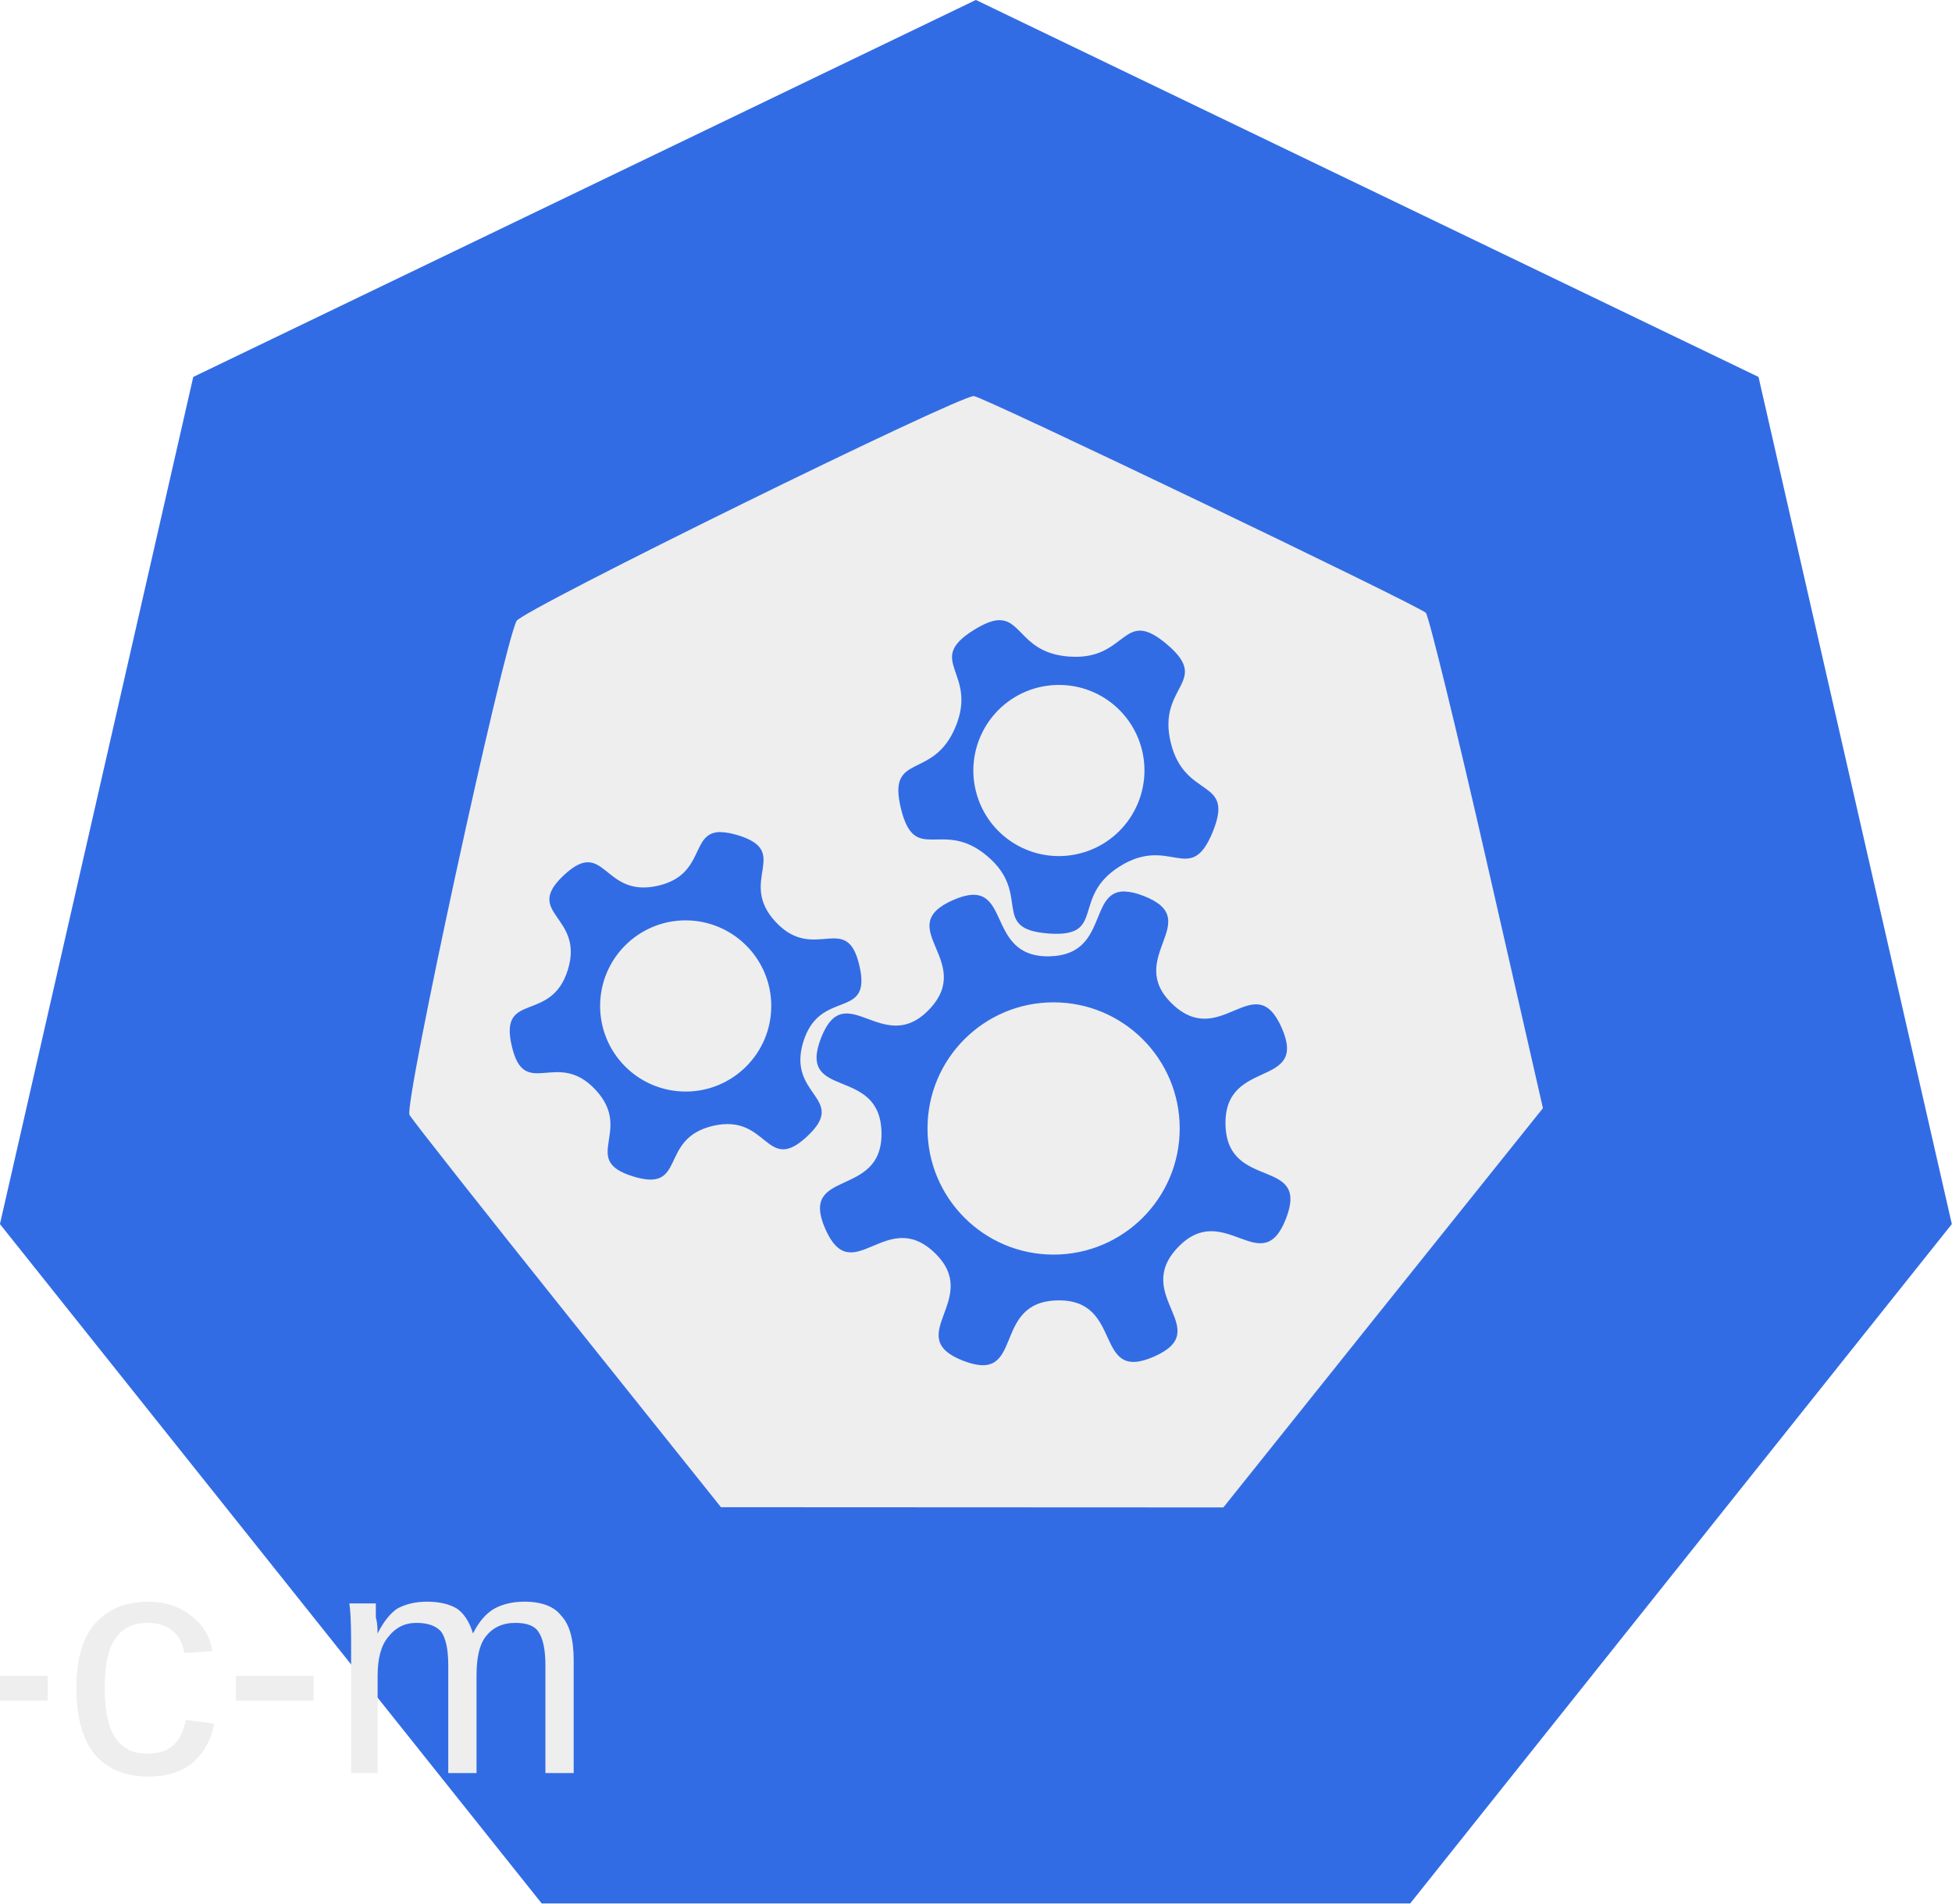
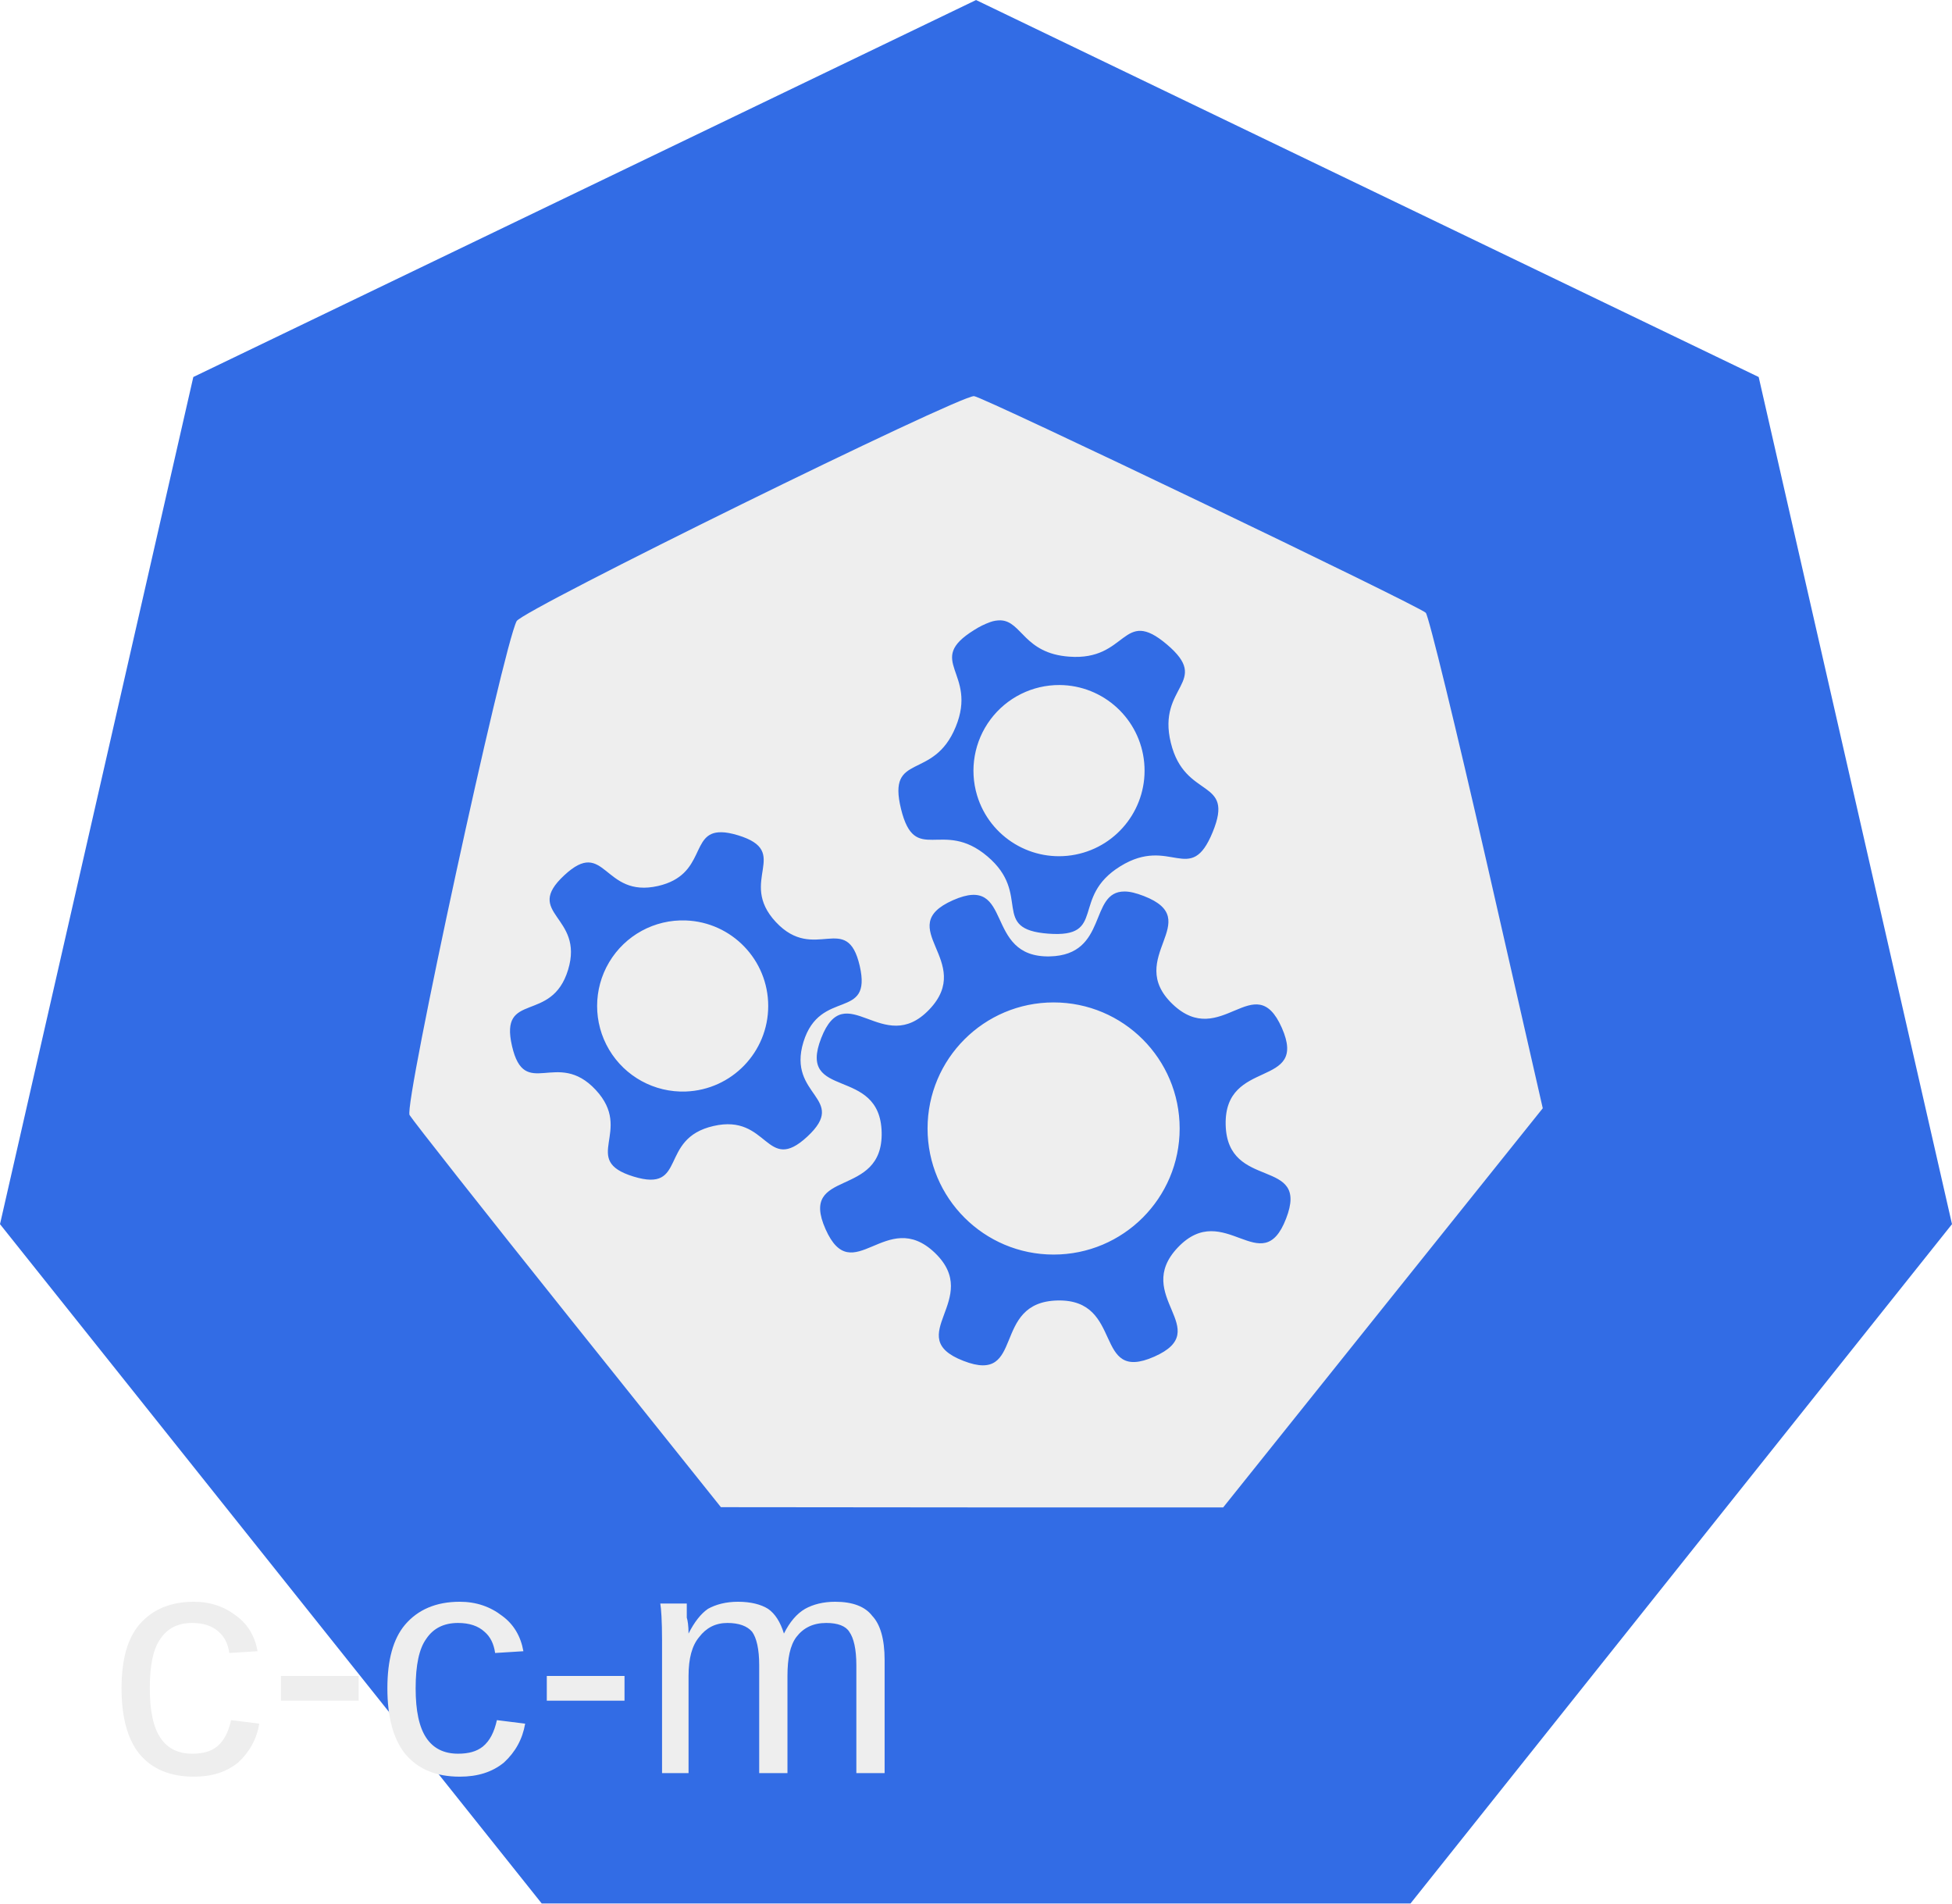
- <svg xmlns="http://www.w3.org/2000/svg" width="17.267mm" height="16.833mm" viewBox="0 0 17.267 16.833" version="1.1" id="svg12733">
-   <defs id="defs12727" />
-   <g id="layer1" transform="translate(-88.12849,-64.06543)">
-     <path style="fill:#326ce5;fill-opacity:1;fill-rule:evenodd;stroke:none;stroke-width:0.265;stroke-linecap:square;stroke-miterlimit:10" d="m 88.128,74.891 1.71,-7.492 6.923,-3.334 6.923,3.334 1.71,7.492 -4.791,6.008 H 92.92 Z" id="path1978" />
-     <text id="text1982" y="79.745" x="96.732" style="font-style:normal;font-weight:normal;font-size:10.583px;line-height:6.615px;font-family:Sans;letter-spacing:0px;word-spacing:0px;fill:#eeeeee;fill-opacity:1;stroke:none;stroke-width:0.265px;stroke-linecap:butt;stroke-linejoin:miter;stroke-opacity:1" xml:space="preserve">
-       <tspan style="font-style:normal;font-variant:normal;font-weight:normal;font-stretch:normal;font-size:2.822px;font-family:Arial;-inkscape-font-specification:'Arial, Normal';font-variant-ligatures:normal;font-variant-caps:normal;font-variant-numeric:normal;font-feature-settings:normal;text-align:center;writing-mode:lr-tb;text-anchor:middle;fill:#eeeeee;fill-opacity:1;stroke-width:0.265px" y="79.745" x="96.732" id="tspan1980">c-c-m</tspan>
-     </text>
-     <path id="path1984" d="m 96.744,67.568 c -0.138,-0.004 -3.995,1.892 -4.046,1.989 -0.121,0.234 -0.999,4.281 -0.947,4.369 0.03,0.051 0.662,0.852 1.405,1.781 l 1.35,1.688 2.222,0.001 2.222,0.001 1.413,-1.766 1.414,-1.765 -0.495,-2.169 c -0.272,-1.193 -0.516,-2.188 -0.541,-2.212 -0.07,-0.067 -3.921,-1.914 -3.996,-1.916 z m 0.236,1.983 c 0.187,0.008 0.206,0.292 0.605,0.321 0.522,0.039 0.466,-0.447 0.865,-0.109 0.399,0.338 -0.089,0.363 0.035,0.871 0.124,0.508 0.569,0.305 0.371,0.789 -0.198,0.484 -0.373,0.027 -0.818,0.302 -0.445,0.275 -0.115,0.635 -0.636,0.596 -0.522,-0.039 -0.14,-0.346 -0.54,-0.684 -0.399,-0.338 -0.64,0.087 -0.764,-0.421 -0.124,-0.508 0.286,-0.241 0.484,-0.725 0.199,-0.484 -0.281,-0.581 0.164,-0.856 0.056,-0.034 0.102,-0.057 0.142,-0.07 0.035,-0.012 0.065,-0.016 0.092,-0.015 z m 0.521,0.572 c -0.076,-5.3e-4 -0.151,0.01 -0.224,0.032 -0.4,0.121 -0.627,0.543 -0.506,0.944 0.121,0.4 0.543,0.626 0.943,0.505 0.4,-0.121 0.626,-0.543 0.506,-0.943 -0.096,-0.318 -0.387,-0.536 -0.719,-0.538 z m -2.993,1.302 c 0.04,7.94e-4 0.088,0.009 0.148,0.027 0.48,0.147 -0.008,0.4 0.334,0.767 0.342,0.367 0.629,-0.101 0.741,0.388 0.113,0.489 -0.35,0.193 -0.497,0.673 -0.147,0.48 0.401,0.494 0.034,0.836 -0.367,0.342 -0.342,-0.206 -0.831,-0.094 -0.489,0.113 -0.227,0.595 -0.707,0.448 -0.48,-0.147 0.008,-0.4 -0.334,-0.767 -0.342,-0.367 -0.629,0.101 -0.741,-0.389 -0.113,-0.489 0.35,-0.193 0.497,-0.673 0.147,-0.48 -0.402,-0.494 -0.035,-0.836 0.367,-0.342 0.342,0.206 0.831,0.094 0.428,-0.098 0.281,-0.48 0.559,-0.475 z m 3.567,0.525 c 0.046,5.29e-4 0.101,0.012 0.17,0.039 0.553,0.215 -0.175,0.546 0.254,0.956 0.429,0.41 0.727,-0.333 0.967,0.21 0.239,0.543 -0.51,0.262 -0.497,0.856 0.013,0.593 0.75,0.279 0.535,0.832 -0.215,0.553 -0.546,-0.175 -0.956,0.254 -0.41,0.429 0.332,0.727 -0.211,0.966 -0.543,0.239 -0.261,-0.51 -0.855,-0.497 -0.593,0.013 -0.279,0.749 -0.833,0.534 -0.553,-0.215 0.175,-0.546 -0.254,-0.956 -0.429,-0.41 -0.727,0.333 -0.966,-0.21 -0.239,-0.543 0.51,-0.262 0.497,-0.855 -0.013,-0.593 -0.75,-0.279 -0.535,-0.833 0.215,-0.553 0.546,0.176 0.957,-0.253 0.41,-0.429 -0.333,-0.727 0.21,-0.967 0.543,-0.239 0.262,0.51 0.855,0.497 0.519,-0.012 0.343,-0.576 0.662,-0.574 z m -3.881,0.255 c -0.418,-1.58e-4 -0.757,0.339 -0.757,0.757 -1.59e-4,0.418 0.339,0.757 0.757,0.757 0.418,-1.48e-4 0.757,-0.339 0.757,-0.757 -1.33e-4,-0.418 -0.339,-0.756 -0.757,-0.757 z m 3.254,0.725 c -0.616,4.2e-5 -1.115,0.499 -1.115,1.115 -2.38e-4,0.616 0.499,1.116 1.115,1.116 0.616,2.22e-4 1.116,-0.499 1.116,-1.116 0,-0.616 -0.5,-1.115 -1.116,-1.115 z" style="opacity:1;fill:#eeeeee;fill-opacity:1;stroke:#eeeeee;stroke-width:0;stroke-miterlimit:10;stroke-dasharray:none;stroke-dashoffset:11.236;stroke-opacity:1" />
-   </g>
+ <svg xmlns="http://www.w3.org/2000/svg" width="65.26" height="63.622" viewBox="0 0 17.267 16.833">
+   <path d="m88.128 74.891 1.71-7.492 6.924-3.334 6.923 3.334 1.71 7.492-4.79 6.008H92.92Z" style="fill:#326ce5;fill-opacity:1;fill-rule:evenodd;stroke:none;stroke-width:.265;stroke-linecap:square;stroke-miterlimit:10" transform="translate(-88.128 -64.065)" />
+   <text xml:space="preserve" x="96.732" y="79.745" style="font-style:normal;font-weight:400;font-size:10.583px;line-height:6.615px;font-family:Sans;letter-spacing:0;word-spacing:0;fill:#eee;fill-opacity:1;stroke:none;stroke-width:.265px;stroke-linecap:butt;stroke-linejoin:miter;stroke-opacity:1" transform="translate(-88.128 -64.065)">
+     <tspan x="96.732" y="79.745" style="font-style:normal;font-variant:normal;font-weight:400;font-stretch:normal;font-size:2.822px;font-family:Arial;-inkscape-font-specification:&quot;Arial, Normal&quot;;font-variant-ligatures:normal;font-variant-caps:normal;font-variant-numeric:normal;font-feature-settings:normal;text-align:center;writing-mode:lr-tb;text-anchor:middle;fill:#eee;fill-opacity:1;stroke-width:.265px">c-c-m</tspan>
+   </text>
+   <path d="M96.744 67.568c-.139-.004-3.996 1.892-4.046 1.99-.121.233-.999 4.28-.947 4.368.03.05.662.852 1.404 1.78l1.35 1.688 2.222.002h2.221l1.413-1.765 1.414-1.765-.495-2.17c-.272-1.192-.515-2.188-.54-2.212-.07-.066-3.921-1.913-3.996-1.916zm.236 1.983c.187.008.206.292.605.321.522.04.466-.446.865-.108.399.338-.09.363.035.87.124.509.569.306.37.79-.198.484-.372.027-.817.302-.445.275-.115.635-.636.596-.522-.039-.14-.346-.54-.684-.399-.338-.64.088-.764-.42-.124-.509.286-.241.484-.725.199-.484-.281-.582.164-.857a.696.696 0 0 1 .142-.07.256.256 0 0 1 .092-.015zm.521.572a.758.758 0 0 0-.73.976.757.757 0 1 0 .73-.976zm-2.992 1.302c.04 0 .088.009.148.027.48.147-.008.4.334.767.343.367.629-.101.742.388.112.49-.35.193-.498.673-.147.48.402.494.035.836-.368.342-.342-.206-.831-.093-.49.112-.227.594-.707.447-.48-.147.007-.4-.335-.767s-.628.1-.74-.388c-.113-.49.35-.193.496-.673.147-.48-.402-.494-.034-.836.367-.342.342.206.831.094.428-.099.28-.48.559-.475zm3.567.524c.046 0 .1.013.17.04.553.214-.175.545.254.956.429.41.727-.333.967.21.239.543-.51.262-.497.856.013.593.75.278.534.832-.214.553-.546-.176-.956.253-.41.43.333.727-.21.967-.544.24-.262-.51-.855-.497-.594.013-.28.75-.833.534-.553-.214.176-.545-.253-.956-.43-.41-.727.333-.967-.21s.51-.262.497-.855c-.014-.593-.75-.28-.535-.833.215-.553.546.176.956-.253.41-.429-.332-.727.21-.967.544-.24.263.51.856.497.52-.012.343-.576.662-.574zm-3.881.256a.757.757 0 1 0-.001 1.513.757.757 0 0 0 0-1.513zm3.253.725a1.115 1.115 0 1 0 0 2.23 1.115 1.115 0 0 0 0-2.23z" style="opacity:1;fill:#eee;fill-opacity:1;stroke:#eee;stroke-width:0;stroke-miterlimit:10;stroke-dasharray:none;stroke-dashoffset:11.236;stroke-opacity:1" transform="translate(-88.128 -64.065)" />
</svg>
